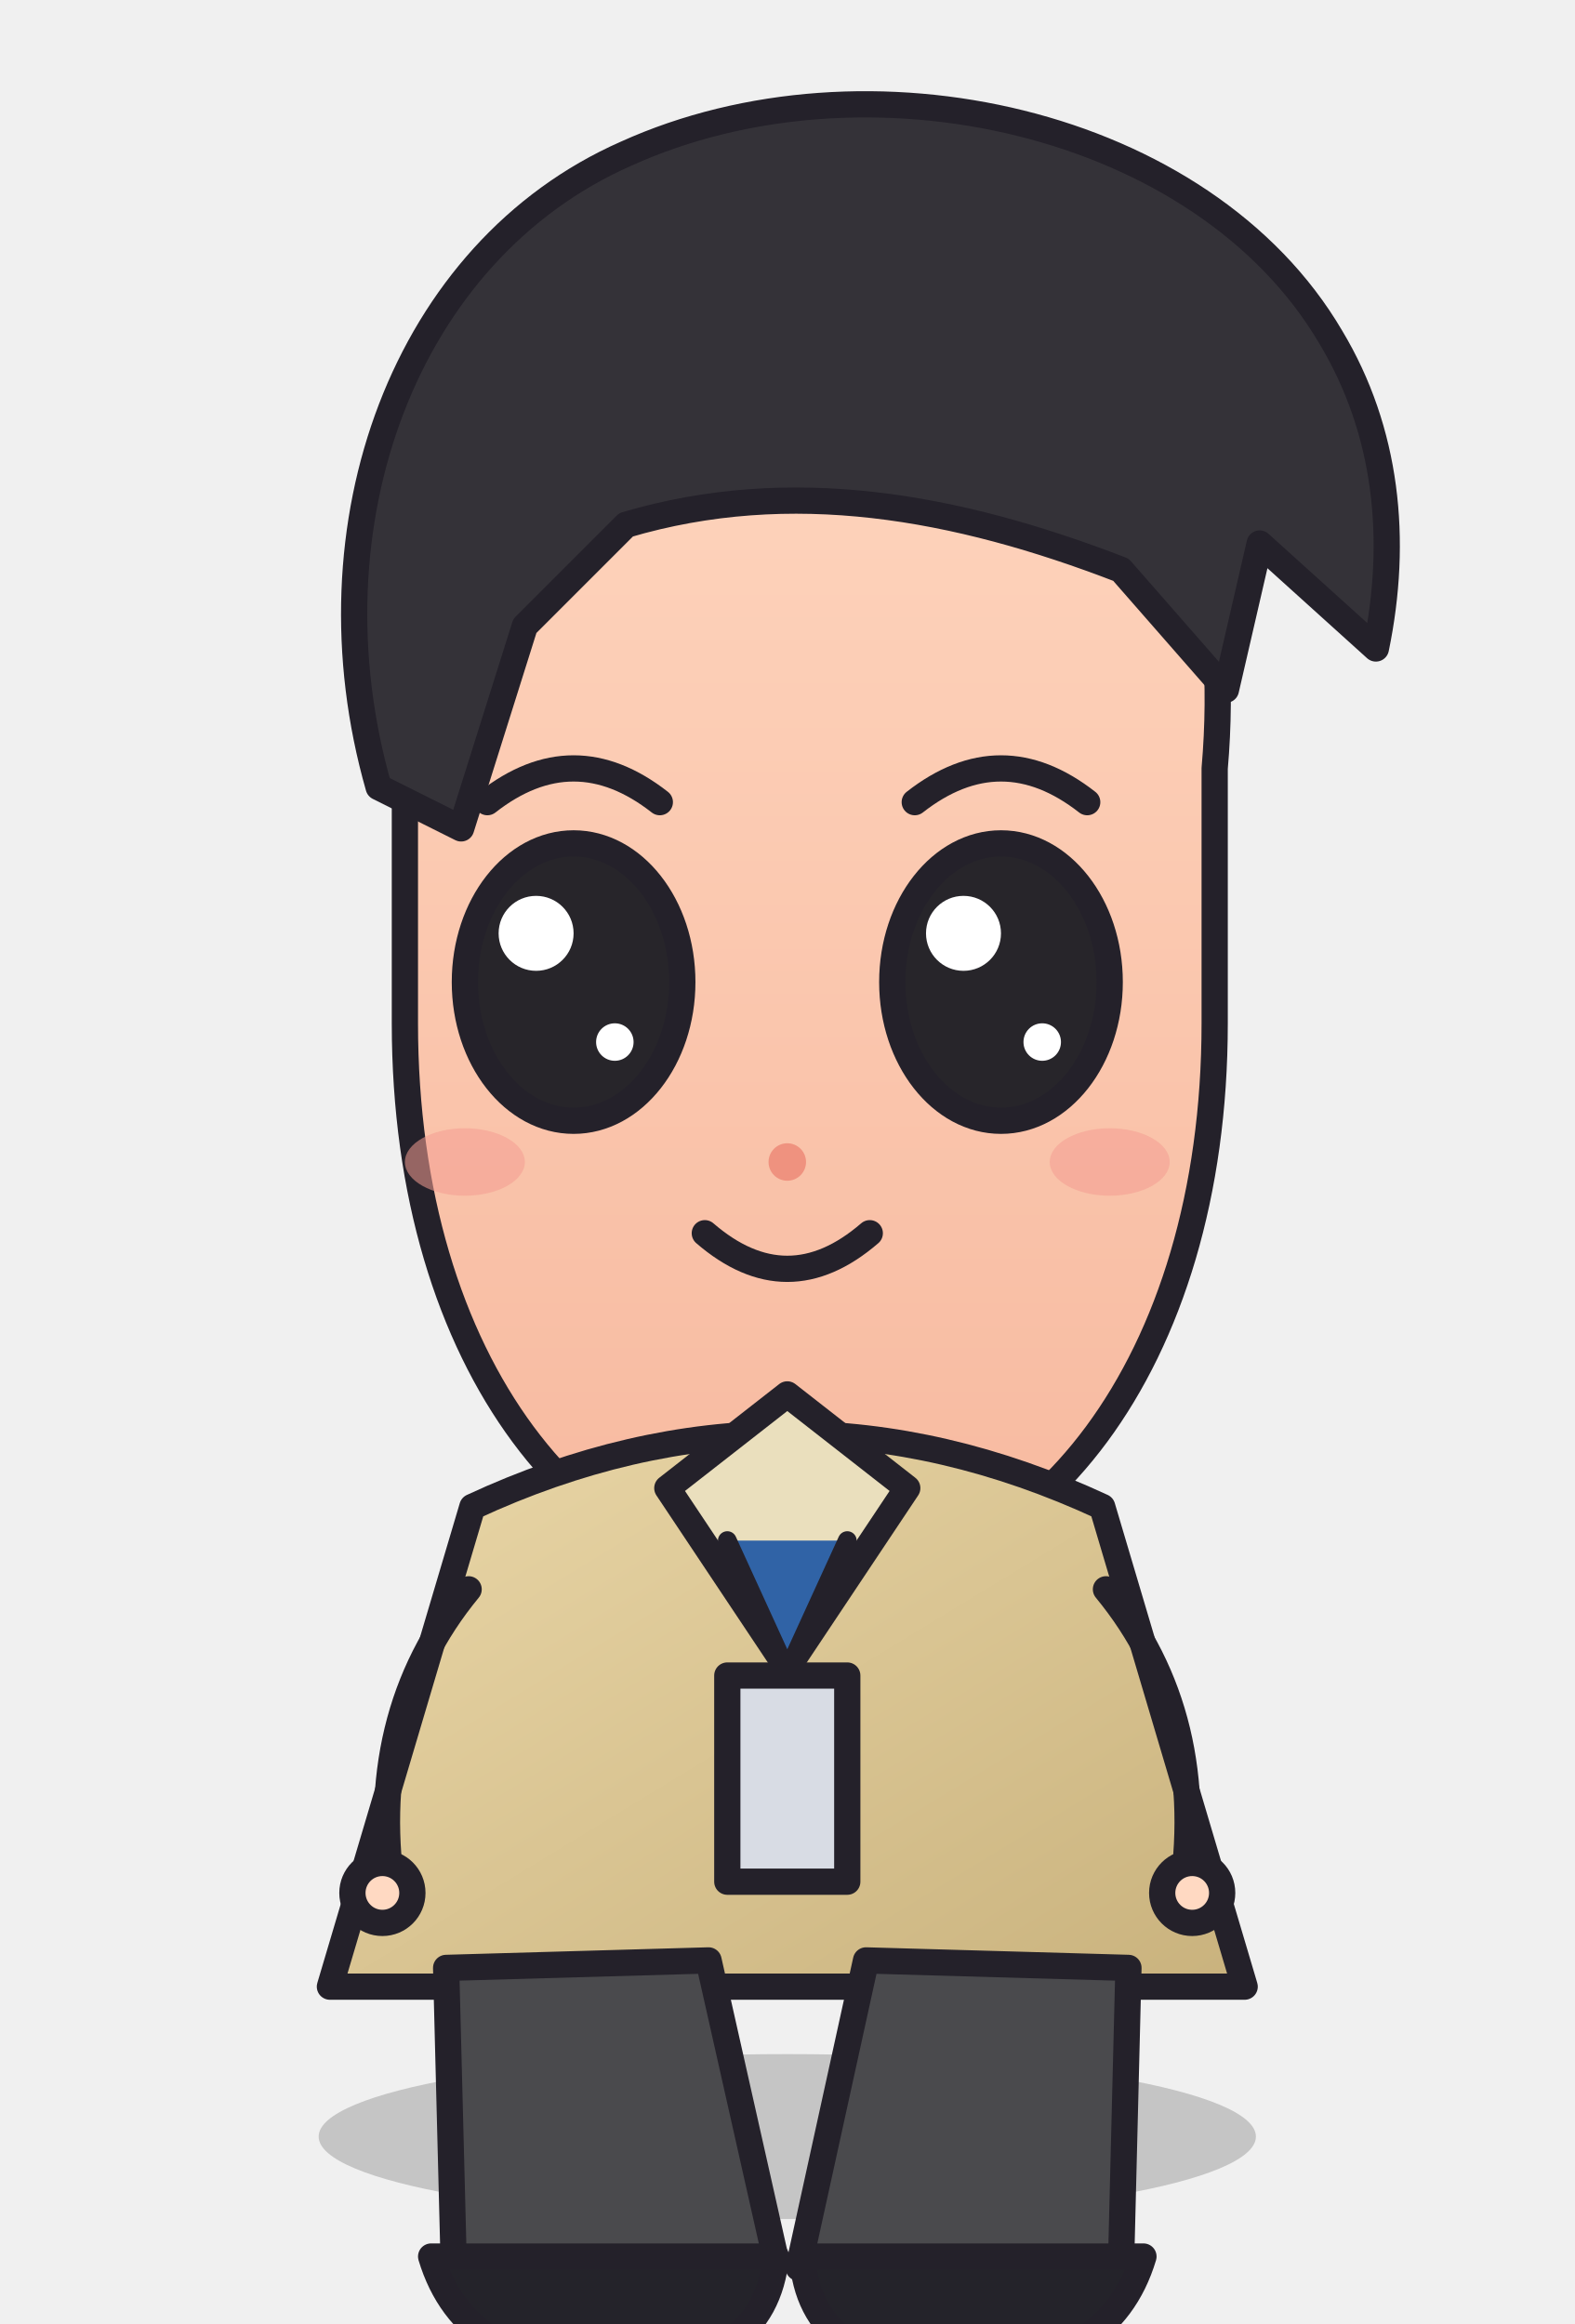
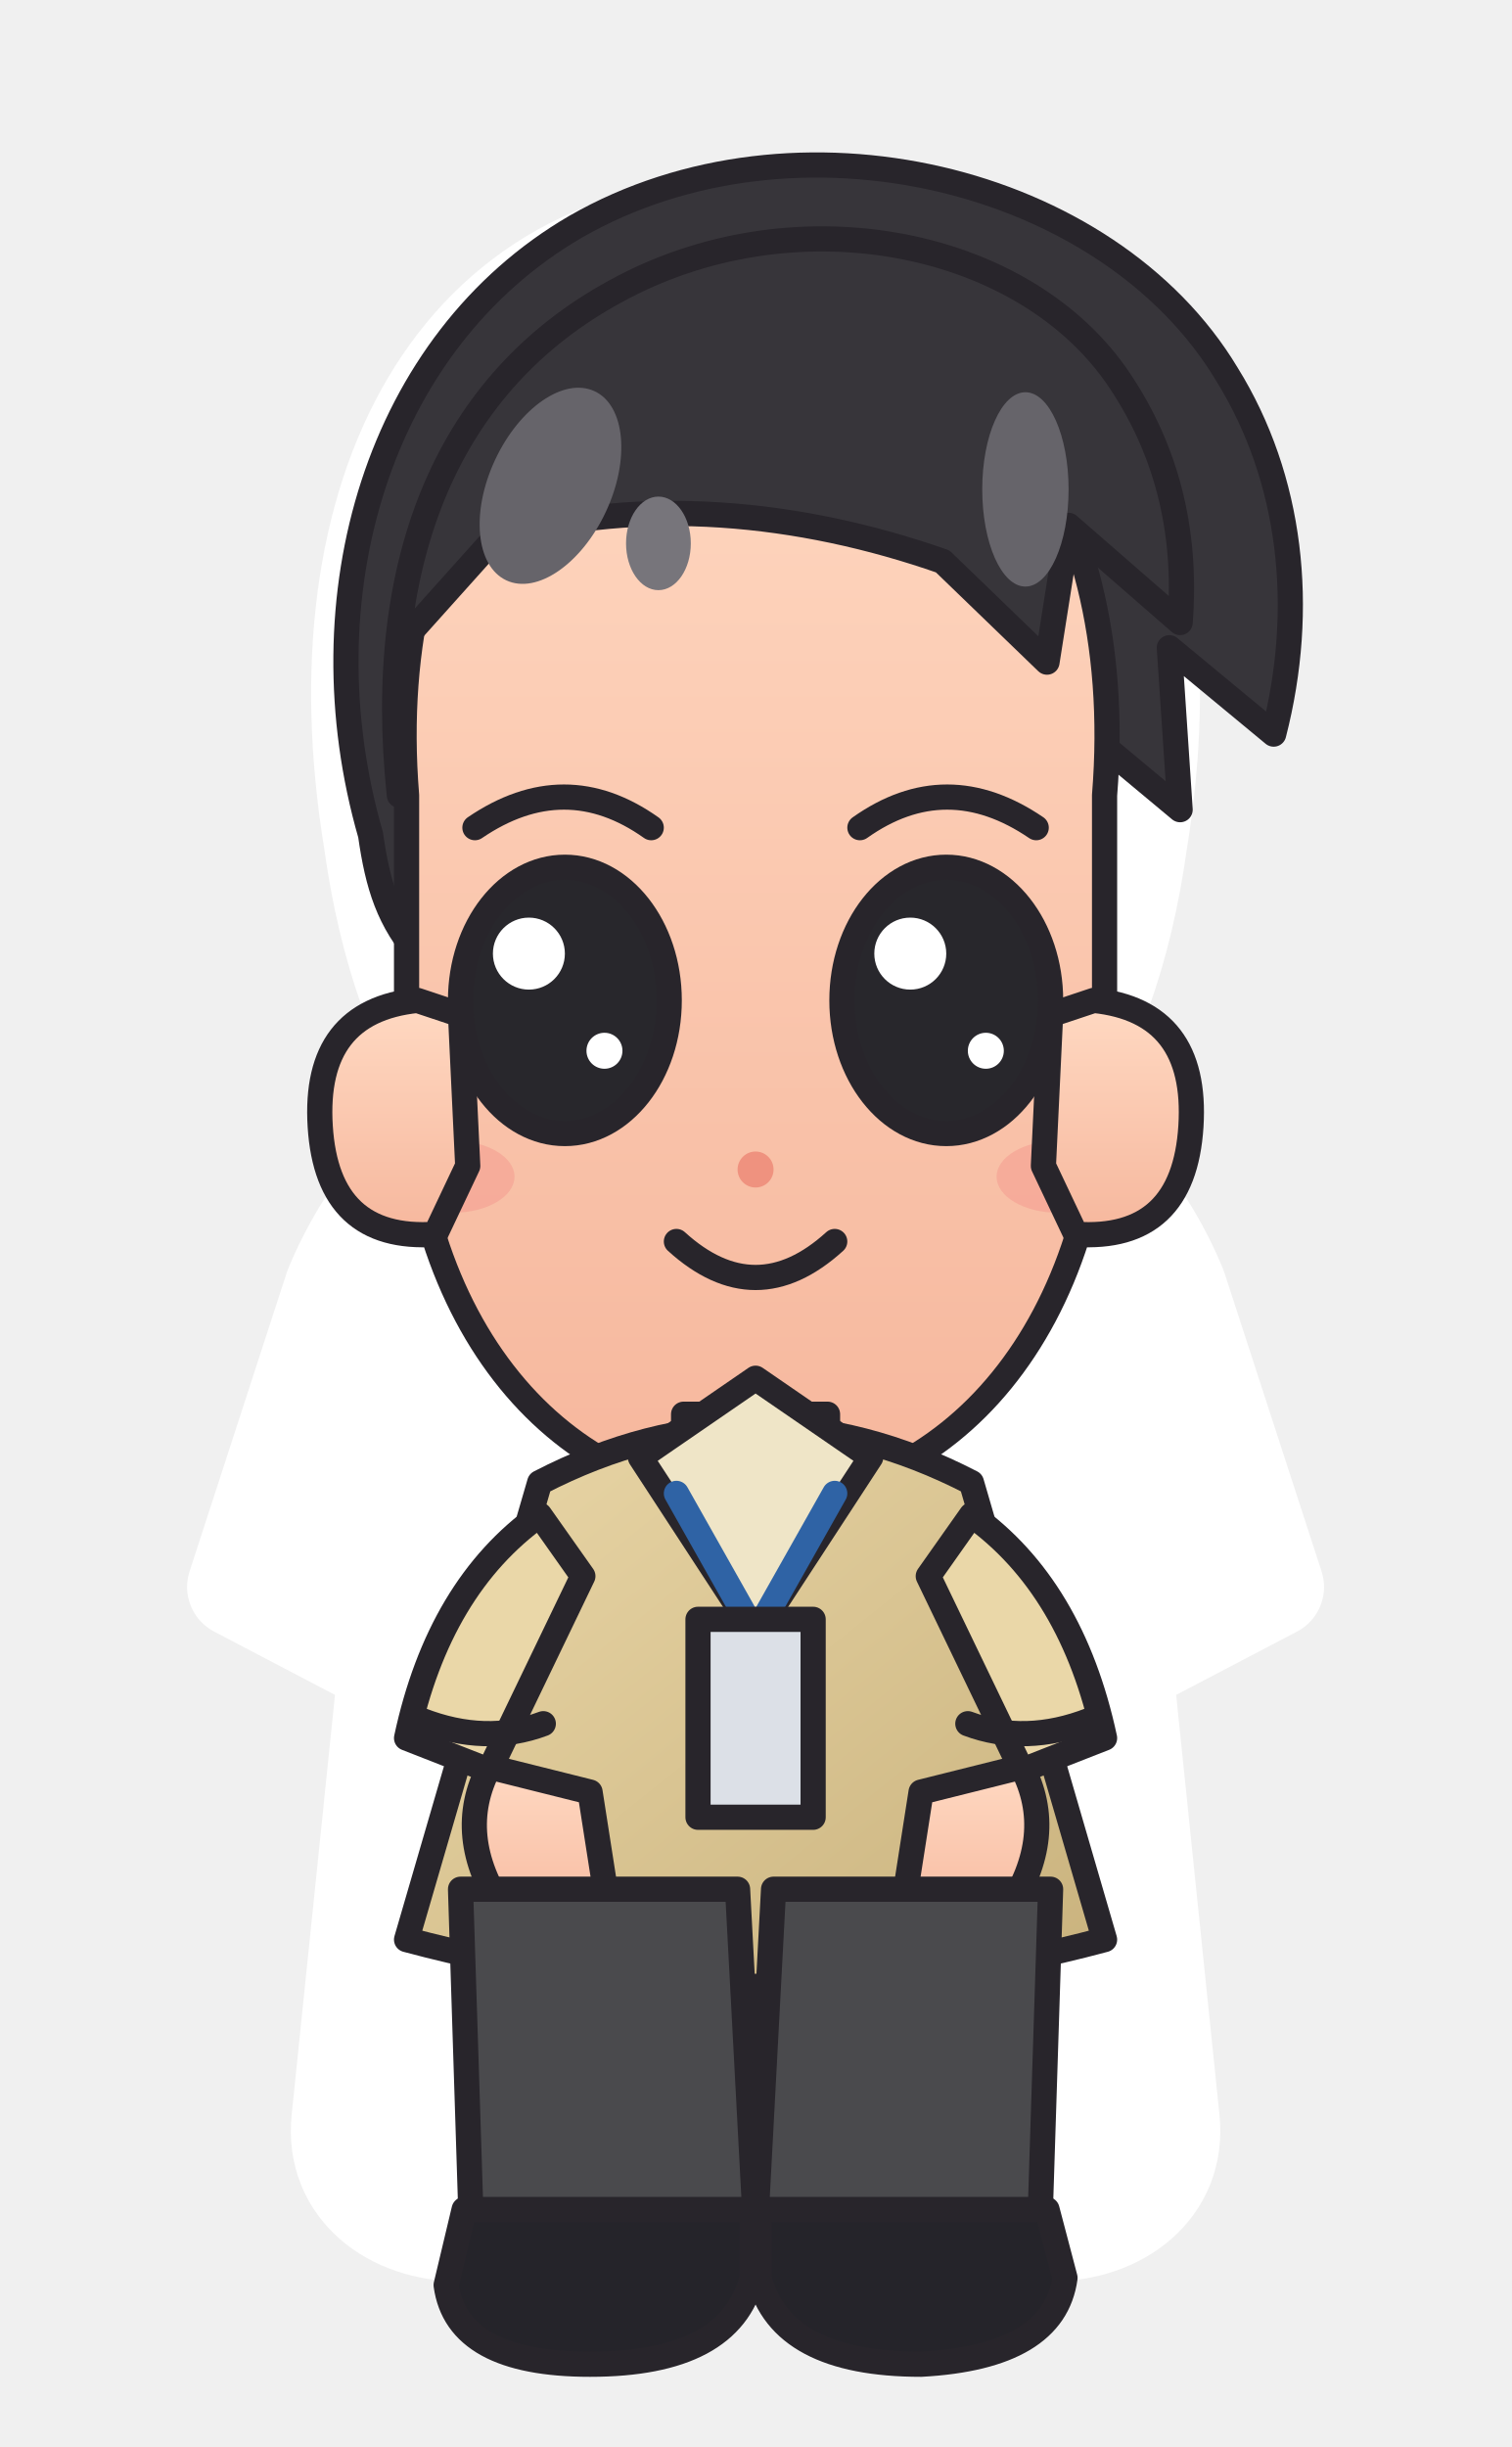
- <svg xmlns="http://www.w3.org/2000/svg" viewBox="0 0 420 620" role="img" aria-label="Cute chibi avatar">
+ <svg xmlns="http://www.w3.org/2000/svg" viewBox="0 0 420 680" role="img" aria-label="Cute chibi avatar standing with hands in pockets">
  <defs>
    <linearGradient id="skin" x1="0" y1="0" x2="0" y2="1">
      <stop stop-color="#ffd9c2" />
-       <stop offset="1" stop-color="#f7b99f" />
+       <stop offset="1" stop-color="#f6b79d" />
    </linearGradient>
    <linearGradient id="shirt" x1="0" y1="0" x2="1" y2="1">
      <stop stop-color="#ead7a8" />
      <stop offset="1" stop-color="#c9b27d" />
    </linearGradient>
  </defs>
-   <g stroke="#24212a" stroke-width="7" stroke-linecap="round" stroke-linejoin="round">
-     <ellipse cx="210" cy="570" rx="125" ry="22" fill="#000" opacity=".18" stroke="none" />
-     <path fill="url(#skin)" d="M108 205c-8-92 44-158 108-158s116 66 108 158v68c0 91-48 151-108 151s-108-60-108-151z" />
-     <path fill="#343238" d="M101 210c-20-70 7-143 66-169 64-29 154-9 188 49 15 25 18 54 12 83l-31-28-9 39-28-32c-44-17-88-25-132-12l-27 27-17 54z" />
-     <ellipse cx="153" cy="262" rx="29" ry="37" fill="#27252a" />
-     <ellipse cx="267" cy="262" rx="29" ry="37" fill="#27252a" />
-     <circle cx="143" cy="249" r="10" fill="#fff" stroke="none" />
-     <circle cx="257" cy="249" r="10" fill="#fff" stroke="none" />
-     <circle cx="164" cy="278" r="5" fill="#fff" stroke="none" />
-     <circle cx="278" cy="278" r="5" fill="#fff" stroke="none" />
-     <path d="M130 214q23-18 46 0M244 214q23-18 46 0" fill="none" />
-     <circle cx="210" cy="310" r="5" fill="#ef927f" stroke="none" />
-     <path d="M188 329q22 19 44 0" fill="none" />
-     <ellipse cx="124" cy="310" rx="16" ry="9" fill="#f49d91" stroke="none" opacity=".55" />
-     <ellipse cx="296" cy="310" rx="16" ry="9" fill="#f49d91" stroke="none" opacity=".55" />
-     <path fill="url(#shirt)" d="M126 402q84-39 168 0l38 128H88z" />
-     <path fill="#eadfbd" d="M178 397l32 48 32-48-32-25z" />
-     <path fill="#3063a6" d="M194 411l16 35 16-35" stroke-width="5" />
-     <path fill="#d8dce4" d="M194 447h32v55h-32z" />
-     <path fill="#4a4a4d" d="M119 525l70-2 18 80h-86zM231 523l70 2-2 80h-86z" />
-     <path fill="#24232a" d="M115 602h92q-3 30-43 30-40 0-49-30zM214 602h91q-9 30-49 30-40 0-42-30z" />
-     <path d="M125 424q-28 34-20 83M295 424q28 34 20 83" fill="none" />
-     <circle cx="102" cy="505" r="8" fill="#ffd9c2" />
-     <circle cx="318" cy="505" r="8" fill="#ffd9c2" />
+   <g stroke="#fff" stroke-width="28" stroke-linejoin="round" stroke-linecap="round" opacity=".98">
+     <path d="M104 234C88 137 127 63 210 63s122 74 106 171c-4 29-13 56-28 76 14 8 30 26 39 48l27 83-42 22 13 126c2 19-14 31-33 31h-42c-16 0-28-9-31-24l-9-47-9 47c-3 15-15 24-31 24h-42c-19 0-35-12-33-31l13-126-42-22 27-83c9-22 25-40 39-48-15-20-24-47-28-76z" fill="#fff" />
+   </g>
+   <g stroke="#28252b" stroke-width="7" stroke-linecap="round" stroke-linejoin="round">
+     <path fill="#37353a" d="M103 232c-19-66 2-137 57-169 61-35 148-14 181 41 18 29 22 65 13 100l-29-24 3 45-30-25c-42-18-91-25-134-12l-28 29-19 49c-9-10-12-20-14-34z" />
+     <path fill="url(#skin)" d="M113 221c-7-86 40-142 97-142s104 56 97 142v70c0 79-44 126-97 126s-97-47-97-126z" />
+     <path fill="#37353a" d="M111 221c-7-66 14-115 60-140 49-27 112-15 139 23 14 20 20 43 18 69l-31-27-6 38-29-28c-40-14-83-18-124-7l-26 29-1 43z" />
+     <ellipse cx="153" cy="135" rx="17" ry="29" fill="#66646a" stroke="none" transform="rotate(25 153 135)" />
+     <ellipse cx="183" cy="151" rx="9" ry="13" fill="#77757b" stroke="none" />
+     <ellipse cx="285" cy="136" rx="12" ry="27" fill="#66646a" stroke="none" />
+     <ellipse cx="157" cy="278" rx="29" ry="37" fill="#28272c" />
+     <ellipse cx="263" cy="278" rx="29" ry="37" fill="#28272c" />
+     <circle cx="147" cy="265" r="10" fill="#fff" stroke="none" />
+     <circle cx="253" cy="265" r="10" fill="#fff" stroke="none" />
+     <circle cx="168" cy="292" r="5" fill="#fff" stroke="none" />
+     <circle cx="274" cy="292" r="5" fill="#fff" stroke="none" />
+     <path d="M132 230q25-17 49 0M239 230q24-17 49 0" fill="none" />
+     <circle cx="210" cy="325" r="5" fill="#ef927f" stroke="none" />
+     <path d="M188 345q22 20 44 0" fill="none" />
+     <ellipse cx="126" cy="327" rx="17" ry="10" fill="#f49d91" stroke="none" opacity=".58" />
+     <ellipse cx="294" cy="327" rx="17" ry="10" fill="#f49d91" stroke="none" opacity=".58" />
+     <path fill="url(#skin)" d="M116 278q-29 3-27 35t32 30l9-19-2-42z" />
+     <path fill="url(#skin)" d="M304 278q29 3 27 35t-32 30l-9-19 2-42z" />
+     <path fill="url(#skin)" d="M190 393h40v34h-40z" />
+     <path fill="url(#shirt)" d="M150 412q60-31 120 0l37 127q-97 26-194 0z" />
+     <path fill="#efe5c7" d="M178 405l32 49 32-49-32-22z" />
+     <path d="M188 415l22 39 22-39" fill="none" stroke="#2f63a5" stroke-width="7" />
+     <path fill="#dce0e7" d="M194 450h32v55h-32z" />
+     <path fill="#ead7a8" d="M150 421q-28 20-37 62l23 9 26-54z" />
+     <path fill="#ead7a8" d="M270 421q28 20 37 62l-23 9-26-54z" />
+     <path d="M117 478q18 7 34 1M303 478q-18 7-34 1" fill="none" />
+     <path fill="url(#skin)" d="M136 491q-10 19 4 40 12 16 29-1l-5-32z" />
+     <path fill="url(#skin)" d="M284 491q10 19-4 40-12 16-29-1l5-32z" />
+     <path fill="#4a4a4d" d="M128 525h77l5 94h-79z" />
+     <path fill="#4a4a4d" d="M215 525h77l-3 94h-79z" />
+     <path fill="#25242a" d="M129 614h80v19q-6 24-45 24-37 0-40-22z" />
+     <path fill="#25242a" d="M211 614h80l5 19q-3 22-40 24-39 0-45-24z" />
  </g>
</svg>
